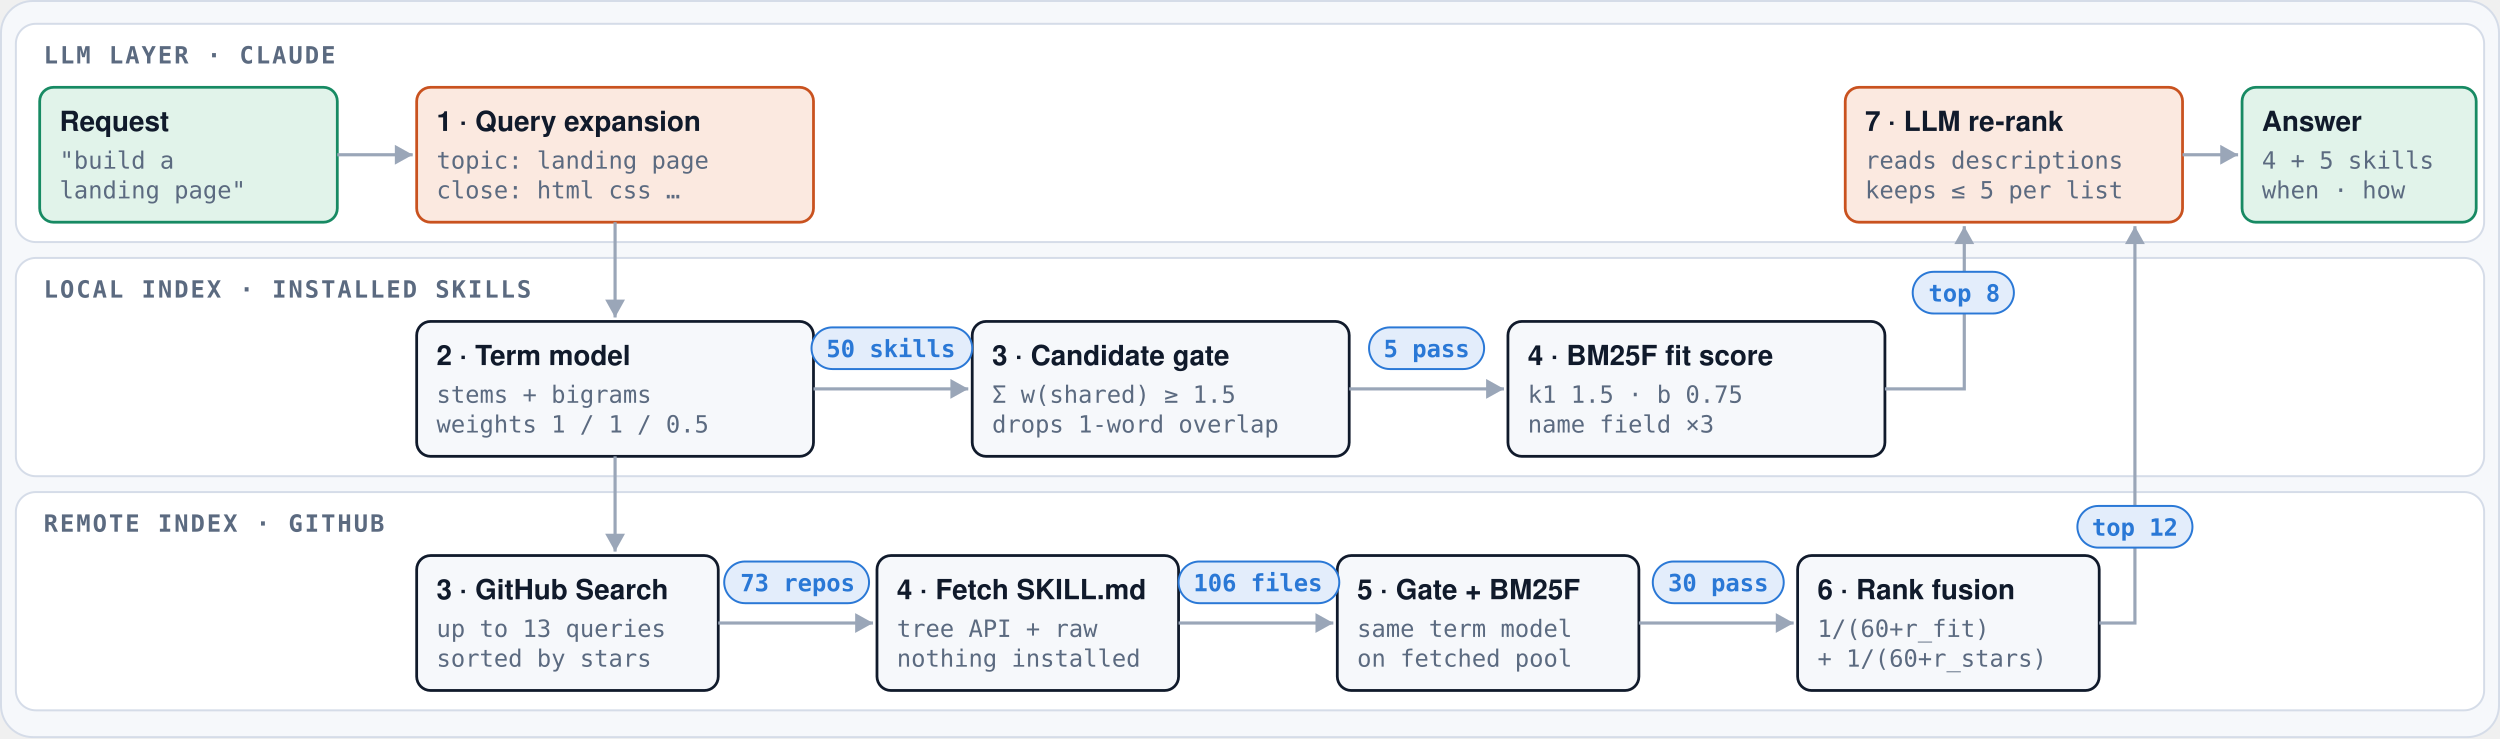
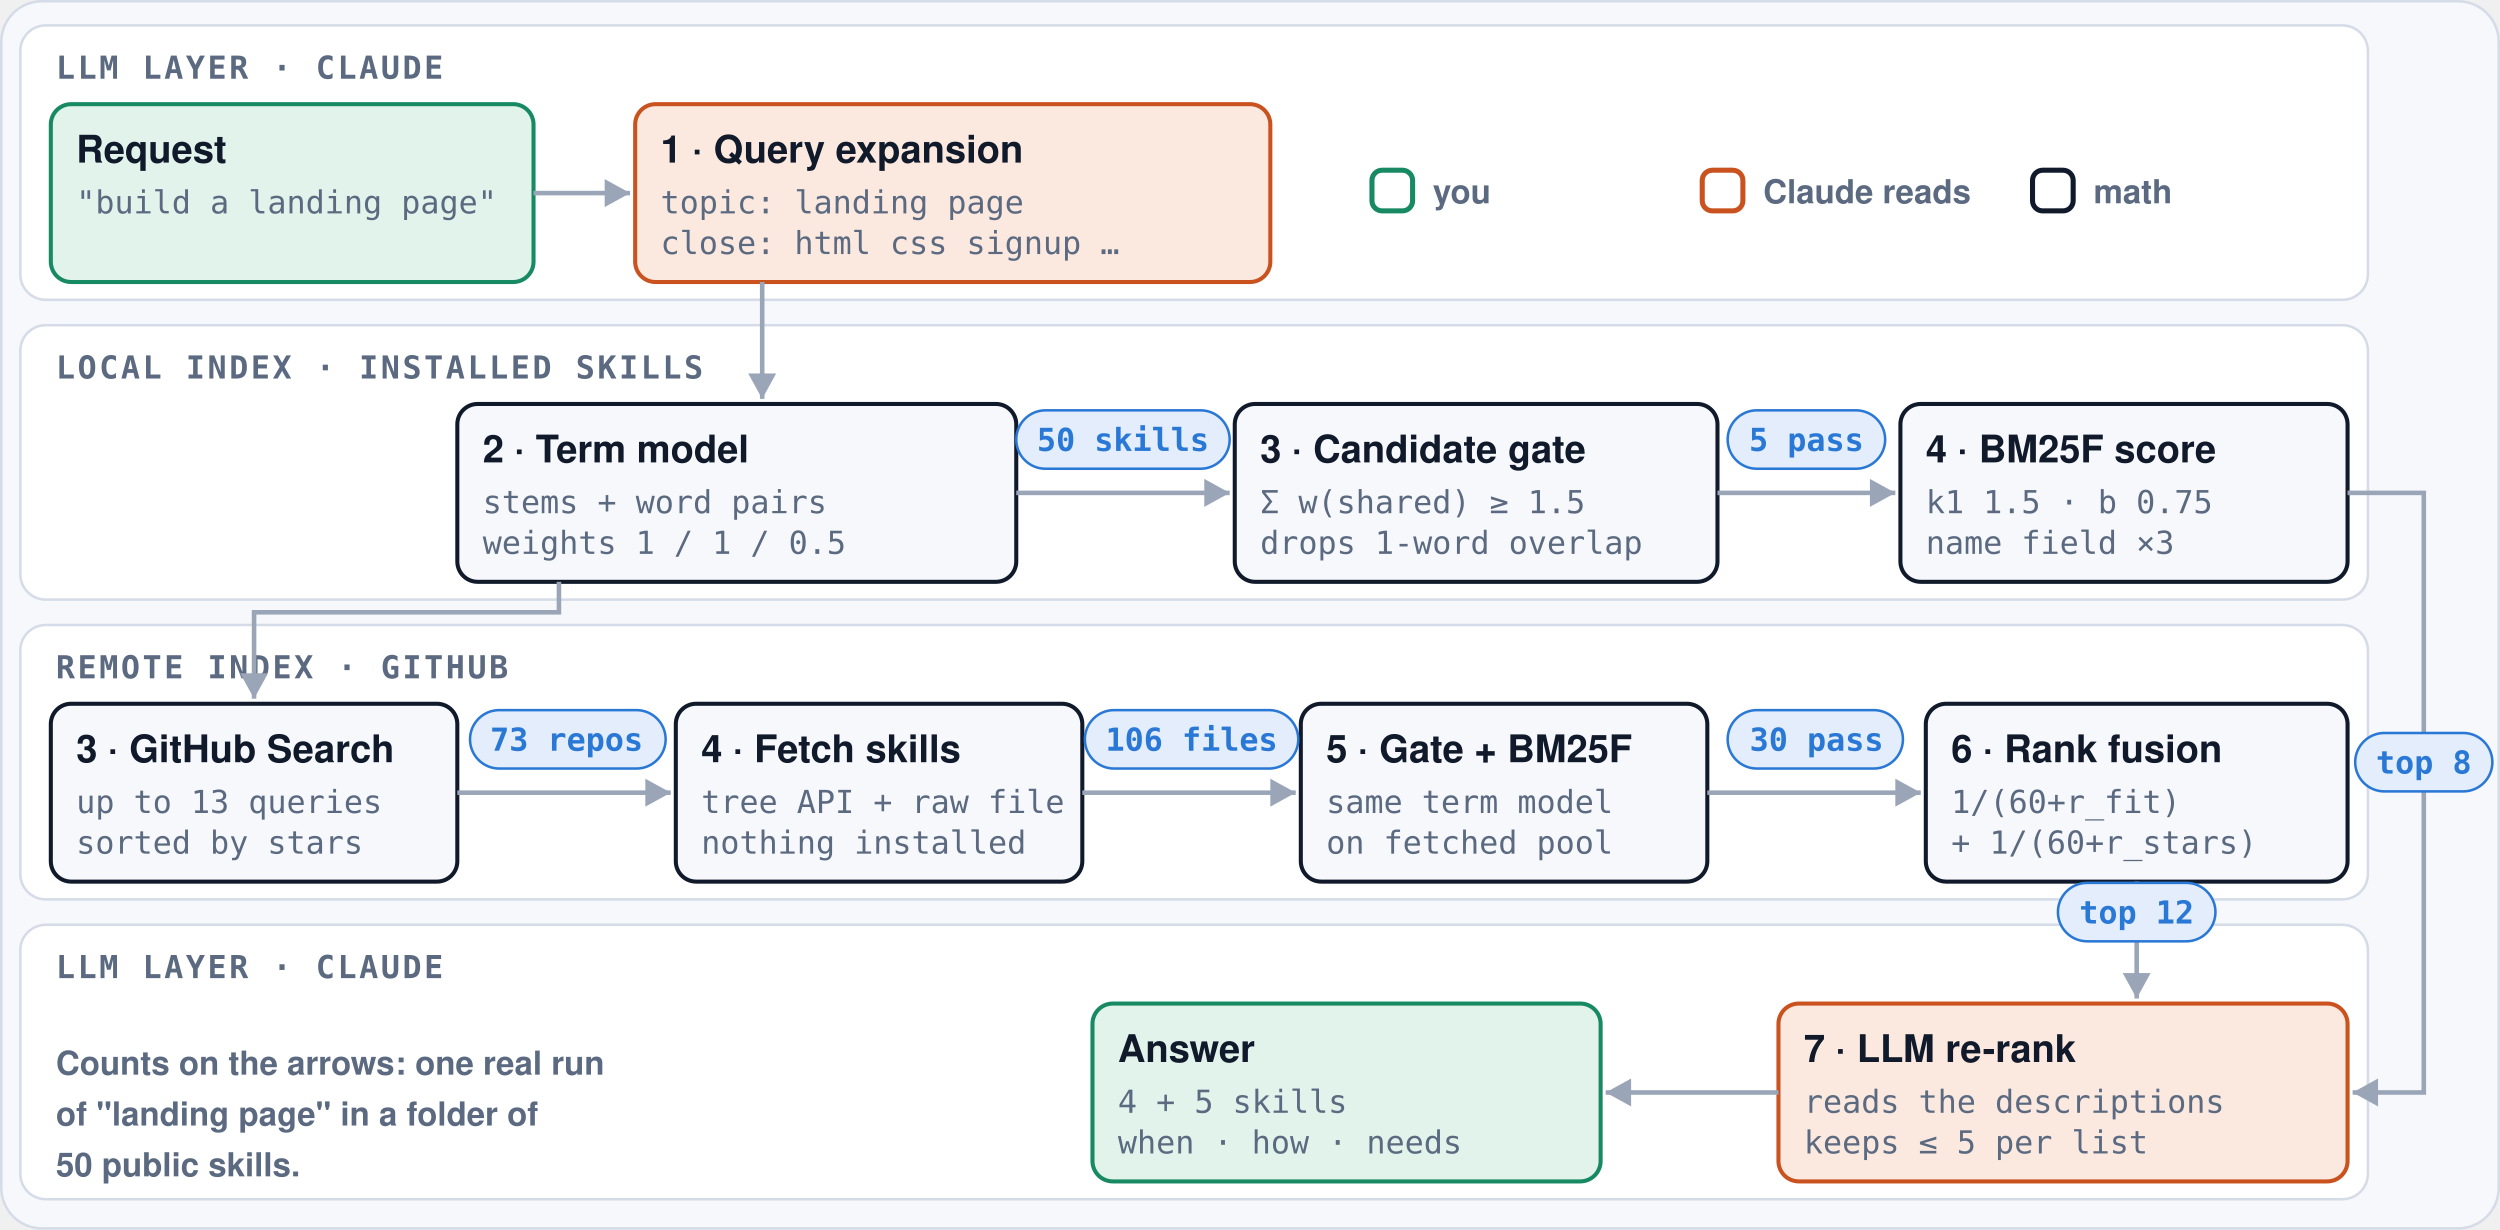
- <svg xmlns="http://www.w3.org/2000/svg" viewBox="0 0 1260 372" width="1260" height="372" role="img">
-   <rect x="0.5" y="0.5" width="1259" height="371" rx="16" fill="#F6F8FB" stroke="#D5DCE8" stroke-width="1" />
-   <rect x="8" y="12" width="1244" height="110" rx="10" fill="#FFFFFF" stroke="#D5DCE8" stroke-width="1" />
-   <text x="22" y="32" font-family="ui-monospace,SFMono-Regular,Menlo,Consolas,monospace" font-size="12" font-weight="700" fill="#5B6A80" text-anchor="start" letter-spacing="1">LLM LAYER · CLAUDE</text>
-   <rect x="8" y="130" width="1244" height="110" rx="10" fill="#FFFFFF" stroke="#D5DCE8" stroke-width="1" />
-   <text x="22" y="150" font-family="ui-monospace,SFMono-Regular,Menlo,Consolas,monospace" font-size="12" font-weight="700" fill="#5B6A80" text-anchor="start" letter-spacing="1">LOCAL INDEX · INSTALLED SKILLS</text>
-   <rect x="8" y="248" width="1244" height="110" rx="10" fill="#FFFFFF" stroke="#D5DCE8" stroke-width="1" />
-   <text x="22" y="268" font-family="ui-monospace,SFMono-Regular,Menlo,Consolas,monospace" font-size="12" font-weight="700" fill="#5B6A80" text-anchor="start" letter-spacing="1">REMOTE INDEX · GITHUB</text>
-   <rect x="20" y="44" width="150" height="68" rx="7" fill="#E1F3EA" stroke="#178A63" stroke-width="1.4" />
-   <text x="30" y="66" font-family="-apple-system,BlinkMacSystemFont,'Segoe UI',Helvetica,Arial,sans-serif" font-size="14" font-weight="700" fill="#101A2B" text-anchor="start" letter-spacing="0">Request</text>
-   <text x="30" y="85" font-family="ui-monospace,SFMono-Regular,Menlo,Consolas,monospace" font-size="12" font-weight="400" fill="#5B6A80" text-anchor="start" letter-spacing="0">"build a</text>
-   <text x="30" y="100" font-family="ui-monospace,SFMono-Regular,Menlo,Consolas,monospace" font-size="12" font-weight="400" fill="#5B6A80" text-anchor="start" letter-spacing="0">landing page"</text>
-   <rect x="210" y="44" width="200" height="68" rx="7" fill="#FBE9E0" stroke="#C9521F" stroke-width="1.4" />
-   <text x="220" y="66" font-family="-apple-system,BlinkMacSystemFont,'Segoe UI',Helvetica,Arial,sans-serif" font-size="14" font-weight="700" fill="#101A2B" text-anchor="start" letter-spacing="0">1 · Query expansion</text>
-   <text x="220" y="85" font-family="ui-monospace,SFMono-Regular,Menlo,Consolas,monospace" font-size="12" font-weight="400" fill="#5B6A80" text-anchor="start" letter-spacing="0">topic: landing page</text>
-   <text x="220" y="100" font-family="ui-monospace,SFMono-Regular,Menlo,Consolas,monospace" font-size="12" font-weight="400" fill="#5B6A80" text-anchor="start" letter-spacing="0">close: html css …</text>
-   <rect x="210" y="162" width="200" height="68" rx="7" fill="#F6F8FB" stroke="#101A2B" stroke-width="1.4" />
-   <text x="220" y="184" font-family="-apple-system,BlinkMacSystemFont,'Segoe UI',Helvetica,Arial,sans-serif" font-size="14" font-weight="700" fill="#101A2B" text-anchor="start" letter-spacing="0">2 · Term model</text>
-   <text x="220" y="203" font-family="ui-monospace,SFMono-Regular,Menlo,Consolas,monospace" font-size="12" font-weight="400" fill="#5B6A80" text-anchor="start" letter-spacing="0">stems + bigrams</text>
-   <text x="220" y="218" font-family="ui-monospace,SFMono-Regular,Menlo,Consolas,monospace" font-size="12" font-weight="400" fill="#5B6A80" text-anchor="start" letter-spacing="0">weights 1 / 1 / 0.5</text>
-   <rect x="490" y="162" width="190" height="68" rx="7" fill="#F6F8FB" stroke="#101A2B" stroke-width="1.4" />
-   <text x="500" y="184" font-family="-apple-system,BlinkMacSystemFont,'Segoe UI',Helvetica,Arial,sans-serif" font-size="14" font-weight="700" fill="#101A2B" text-anchor="start" letter-spacing="0">3 · Candidate gate</text>
-   <text x="500" y="203" font-family="ui-monospace,SFMono-Regular,Menlo,Consolas,monospace" font-size="12" font-weight="400" fill="#5B6A80" text-anchor="start" letter-spacing="0">Σ w(shared) ≥ 1.5</text>
-   <text x="500" y="218" font-family="ui-monospace,SFMono-Regular,Menlo,Consolas,monospace" font-size="12" font-weight="400" fill="#5B6A80" text-anchor="start" letter-spacing="0">drops 1-word overlap</text>
-   <rect x="760" y="162" width="190" height="68" rx="7" fill="#F6F8FB" stroke="#101A2B" stroke-width="1.4" />
-   <text x="770" y="184" font-family="-apple-system,BlinkMacSystemFont,'Segoe UI',Helvetica,Arial,sans-serif" font-size="14" font-weight="700" fill="#101A2B" text-anchor="start" letter-spacing="0">4 · BM25F fit score</text>
-   <text x="770" y="203" font-family="ui-monospace,SFMono-Regular,Menlo,Consolas,monospace" font-size="12" font-weight="400" fill="#5B6A80" text-anchor="start" letter-spacing="0">k1 1.5 · b 0.75</text>
-   <text x="770" y="218" font-family="ui-monospace,SFMono-Regular,Menlo,Consolas,monospace" font-size="12" font-weight="400" fill="#5B6A80" text-anchor="start" letter-spacing="0">name field ×3</text>
-   <rect x="210" y="280" width="152" height="68" rx="7" fill="#F6F8FB" stroke="#101A2B" stroke-width="1.4" />
-   <text x="220" y="302" font-family="-apple-system,BlinkMacSystemFont,'Segoe UI',Helvetica,Arial,sans-serif" font-size="14" font-weight="700" fill="#101A2B" text-anchor="start" letter-spacing="0">3 · GitHub Search</text>
-   <text x="220" y="321" font-family="ui-monospace,SFMono-Regular,Menlo,Consolas,monospace" font-size="12" font-weight="400" fill="#5B6A80" text-anchor="start" letter-spacing="0">up to 13 queries</text>
-   <text x="220" y="336" font-family="ui-monospace,SFMono-Regular,Menlo,Consolas,monospace" font-size="12" font-weight="400" fill="#5B6A80" text-anchor="start" letter-spacing="0">sorted by stars</text>
-   <rect x="442" y="280" width="152" height="68" rx="7" fill="#F6F8FB" stroke="#101A2B" stroke-width="1.4" />
-   <text x="452" y="302" font-family="-apple-system,BlinkMacSystemFont,'Segoe UI',Helvetica,Arial,sans-serif" font-size="14" font-weight="700" fill="#101A2B" text-anchor="start" letter-spacing="0">4 · Fetch SKILL.md</text>
-   <text x="452" y="321" font-family="ui-monospace,SFMono-Regular,Menlo,Consolas,monospace" font-size="12" font-weight="400" fill="#5B6A80" text-anchor="start" letter-spacing="0">tree API + raw</text>
-   <text x="452" y="336" font-family="ui-monospace,SFMono-Regular,Menlo,Consolas,monospace" font-size="12" font-weight="400" fill="#5B6A80" text-anchor="start" letter-spacing="0">nothing installed</text>
-   <rect x="674" y="280" width="152" height="68" rx="7" fill="#F6F8FB" stroke="#101A2B" stroke-width="1.4" />
-   <text x="684" y="302" font-family="-apple-system,BlinkMacSystemFont,'Segoe UI',Helvetica,Arial,sans-serif" font-size="14" font-weight="700" fill="#101A2B" text-anchor="start" letter-spacing="0">5 · Gate + BM25F</text>
-   <text x="684" y="321" font-family="ui-monospace,SFMono-Regular,Menlo,Consolas,monospace" font-size="12" font-weight="400" fill="#5B6A80" text-anchor="start" letter-spacing="0">same term model</text>
-   <text x="684" y="336" font-family="ui-monospace,SFMono-Regular,Menlo,Consolas,monospace" font-size="12" font-weight="400" fill="#5B6A80" text-anchor="start" letter-spacing="0">on fetched pool</text>
-   <rect x="906" y="280" width="152" height="68" rx="7" fill="#F6F8FB" stroke="#101A2B" stroke-width="1.4" />
-   <text x="916" y="302" font-family="-apple-system,BlinkMacSystemFont,'Segoe UI',Helvetica,Arial,sans-serif" font-size="14" font-weight="700" fill="#101A2B" text-anchor="start" letter-spacing="0">6 · Rank fusion</text>
-   <text x="916" y="321" font-family="ui-monospace,SFMono-Regular,Menlo,Consolas,monospace" font-size="12" font-weight="400" fill="#5B6A80" text-anchor="start" letter-spacing="0">1/(60+r_fit)</text>
-   <text x="916" y="336" font-family="ui-monospace,SFMono-Regular,Menlo,Consolas,monospace" font-size="12" font-weight="400" fill="#5B6A80" text-anchor="start" letter-spacing="0">+ 1/(60+r_stars)</text>
-   <rect x="930" y="44" width="170" height="68" rx="7" fill="#FBE9E0" stroke="#C9521F" stroke-width="1.4" />
-   <text x="940" y="66" font-family="-apple-system,BlinkMacSystemFont,'Segoe UI',Helvetica,Arial,sans-serif" font-size="14" font-weight="700" fill="#101A2B" text-anchor="start" letter-spacing="0">7 · LLM re-rank</text>
-   <text x="940" y="85" font-family="ui-monospace,SFMono-Regular,Menlo,Consolas,monospace" font-size="12" font-weight="400" fill="#5B6A80" text-anchor="start" letter-spacing="0">reads descriptions</text>
-   <text x="940" y="100" font-family="ui-monospace,SFMono-Regular,Menlo,Consolas,monospace" font-size="12" font-weight="400" fill="#5B6A80" text-anchor="start" letter-spacing="0">keeps ≤ 5 per list</text>
-   <rect x="1130" y="44" width="118" height="68" rx="7" fill="#E1F3EA" stroke="#178A63" stroke-width="1.4" />
-   <text x="1140" y="66" font-family="-apple-system,BlinkMacSystemFont,'Segoe UI',Helvetica,Arial,sans-serif" font-size="14" font-weight="700" fill="#101A2B" text-anchor="start" letter-spacing="0">Answer</text>
-   <text x="1140" y="85" font-family="ui-monospace,SFMono-Regular,Menlo,Consolas,monospace" font-size="12" font-weight="400" fill="#5B6A80" text-anchor="start" letter-spacing="0">4 + 5 skills</text>
-   <text x="1140" y="100" font-family="ui-monospace,SFMono-Regular,Menlo,Consolas,monospace" font-size="12" font-weight="400" fill="#5B6A80" text-anchor="start" letter-spacing="0">when · how</text>
-   <path d="M170 78 L208 78" fill="none" stroke="#9AA6B8" stroke-width="1.6" />
-   <path d="M199 73 L208 78 L199 83 Z" fill="#9AA6B8" />
-   <path d="M310 112 L310 160" fill="none" stroke="#9AA6B8" stroke-width="1.6" />
-   <path d="M305 151 L310 160 L315 151 Z" fill="#9AA6B8" />
-   <path d="M310 230 L310 278" fill="none" stroke="#9AA6B8" stroke-width="1.6" />
-   <path d="M305 269 L310 278 L315 269 Z" fill="#9AA6B8" />
-   <path d="M410 196 L488 196" fill="none" stroke="#9AA6B8" stroke-width="1.6" />
-   <path d="M479 191 L488 196 L479 201 Z" fill="#9AA6B8" />
-   <rect x="409" y="165" width="81" height="21" rx="10.5" fill="#E3EDFB" stroke="#2A78D6" stroke-width="1" />
-   <text x="449" y="180" font-family="ui-monospace,SFMono-Regular,Menlo,Consolas,monospace" font-size="12" font-weight="700" fill="#2A78D6" text-anchor="middle" letter-spacing="0">50 skills</text>
-   <path d="M680 196 L758 196" fill="none" stroke="#9AA6B8" stroke-width="1.6" />
-   <path d="M749 191 L758 196 L749 201 Z" fill="#9AA6B8" />
-   <rect x="690" y="165" width="58" height="21" rx="10.5" fill="#E3EDFB" stroke="#2A78D6" stroke-width="1" />
-   <text x="719" y="180" font-family="ui-monospace,SFMono-Regular,Menlo,Consolas,monospace" font-size="12" font-weight="700" fill="#2A78D6" text-anchor="middle" letter-spacing="0">5 pass</text>
-   <path d="M950 196 L990 196 L990 114" fill="none" stroke="#9AA6B8" stroke-width="1.6" />
-   <path d="M985 123 L990 114 L995 123 Z" fill="#9AA6B8" />
-   <rect x="964" y="137" width="51" height="21" rx="10.5" fill="#E3EDFB" stroke="#2A78D6" stroke-width="1" />
-   <text x="990" y="152" font-family="ui-monospace,SFMono-Regular,Menlo,Consolas,monospace" font-size="12" font-weight="700" fill="#2A78D6" text-anchor="middle" letter-spacing="0">top 8</text>
-   <path d="M362 314 L440 314" fill="none" stroke="#9AA6B8" stroke-width="1.6" />
-   <path d="M431 309 L440 314 L431 319 Z" fill="#9AA6B8" />
-   <rect x="365" y="283" width="73" height="21" rx="10.5" fill="#E3EDFB" stroke="#2A78D6" stroke-width="1" />
-   <text x="402" y="298" font-family="ui-monospace,SFMono-Regular,Menlo,Consolas,monospace" font-size="12" font-weight="700" fill="#2A78D6" text-anchor="middle" letter-spacing="0">73 repos</text>
-   <path d="M594 314 L672 314" fill="none" stroke="#9AA6B8" stroke-width="1.6" />
-   <path d="M663 309 L672 314 L663 319 Z" fill="#9AA6B8" />
-   <rect x="594" y="283" width="81" height="21" rx="10.5" fill="#E3EDFB" stroke="#2A78D6" stroke-width="1" />
-   <text x="634" y="298" font-family="ui-monospace,SFMono-Regular,Menlo,Consolas,monospace" font-size="12" font-weight="700" fill="#2A78D6" text-anchor="middle" letter-spacing="0">106 files</text>
-   <path d="M826 314 L904 314" fill="none" stroke="#9AA6B8" stroke-width="1.6" />
-   <path d="M895 309 L904 314 L895 319 Z" fill="#9AA6B8" />
-   <rect x="833" y="283" width="66" height="21" rx="10.5" fill="#E3EDFB" stroke="#2A78D6" stroke-width="1" />
-   <text x="866" y="298" font-family="ui-monospace,SFMono-Regular,Menlo,Consolas,monospace" font-size="12" font-weight="700" fill="#2A78D6" text-anchor="middle" letter-spacing="0">30 pass</text>
-   <path d="M1058 314 L1076 314 L1076 114" fill="none" stroke="#9AA6B8" stroke-width="1.6" />
-   <path d="M1071 123 L1076 114 L1081 123 Z" fill="#9AA6B8" />
-   <rect x="1047" y="255" width="58" height="21" rx="10.5" fill="#E3EDFB" stroke="#2A78D6" stroke-width="1" />
-   <text x="1076" y="270" font-family="ui-monospace,SFMono-Regular,Menlo,Consolas,monospace" font-size="12" font-weight="700" fill="#2A78D6" text-anchor="middle" letter-spacing="0">top 12</text>
-   <path d="M1100 78 L1128 78" fill="none" stroke="#9AA6B8" stroke-width="1.6" />
-   <path d="M1119 73 L1128 78 L1119 83 Z" fill="#9AA6B8" />
+ <svg xmlns="http://www.w3.org/2000/svg" viewBox="0 0 984 484" width="984" height="484" role="img">
+   <rect x="0.5" y="0.5" width="983" height="483" rx="16" fill="#F6F8FB" stroke="#D5DCE8" stroke-width="1" />
+   <rect x="8" y="10" width="924" height="108" rx="10" fill="#FFFFFF" stroke="#D5DCE8" stroke-width="1" />
+   <text x="22" y="31" font-family="ui-monospace,SFMono-Regular,Menlo,Consolas,monospace" font-size="12.5" font-weight="700" fill="#5B6A80" text-anchor="start" letter-spacing="1">LLM LAYER · CLAUDE</text>
+   <rect x="8" y="128" width="924" height="108" rx="10" fill="#FFFFFF" stroke="#D5DCE8" stroke-width="1" />
+   <text x="22" y="149" font-family="ui-monospace,SFMono-Regular,Menlo,Consolas,monospace" font-size="12.5" font-weight="700" fill="#5B6A80" text-anchor="start" letter-spacing="1">LOCAL INDEX · INSTALLED SKILLS</text>
+   <rect x="8" y="246" width="924" height="108" rx="10" fill="#FFFFFF" stroke="#D5DCE8" stroke-width="1" />
+   <text x="22" y="267" font-family="ui-monospace,SFMono-Regular,Menlo,Consolas,monospace" font-size="12.5" font-weight="700" fill="#5B6A80" text-anchor="start" letter-spacing="1">REMOTE INDEX · GITHUB</text>
+   <rect x="8" y="364" width="924" height="108" rx="10" fill="#FFFFFF" stroke="#D5DCE8" stroke-width="1" />
+   <text x="22" y="385" font-family="ui-monospace,SFMono-Regular,Menlo,Consolas,monospace" font-size="12.5" font-weight="700" fill="#5B6A80" text-anchor="start" letter-spacing="1">LLM LAYER · CLAUDE</text>
+   <rect x="20" y="41" width="190" height="70" rx="8" fill="#E1F3EA" stroke="#178A63" stroke-width="1.6" />
+   <text x="30" y="64" font-family="-apple-system,BlinkMacSystemFont,'Segoe UI',Helvetica,Arial,sans-serif" font-size="15" font-weight="700" fill="#101A2B" text-anchor="start" letter-spacing="0">Request</text>
+   <text x="30" y="84" font-family="ui-monospace,SFMono-Regular,Menlo,Consolas,monospace" font-size="12.5" font-weight="400" fill="#5B6A80" text-anchor="start" letter-spacing="0">"build a landing page"</text>
+   <rect x="250" y="41" width="250" height="70" rx="8" fill="#FBE9E0" stroke="#C9521F" stroke-width="1.6" />
+   <text x="260" y="64" font-family="-apple-system,BlinkMacSystemFont,'Segoe UI',Helvetica,Arial,sans-serif" font-size="15" font-weight="700" fill="#101A2B" text-anchor="start" letter-spacing="0">1 · Query expansion</text>
+   <text x="260" y="84" font-family="ui-monospace,SFMono-Regular,Menlo,Consolas,monospace" font-size="12.5" font-weight="400" fill="#5B6A80" text-anchor="start" letter-spacing="0">topic: landing page</text>
+   <text x="260" y="100" font-family="ui-monospace,SFMono-Regular,Menlo,Consolas,monospace" font-size="12.5" font-weight="400" fill="#5B6A80" text-anchor="start" letter-spacing="0">close: html css signup …</text>
+   <rect x="180" y="159" width="220" height="70" rx="8" fill="#F6F8FB" stroke="#101A2B" stroke-width="1.6" />
+   <text x="190" y="182" font-family="-apple-system,BlinkMacSystemFont,'Segoe UI',Helvetica,Arial,sans-serif" font-size="15" font-weight="700" fill="#101A2B" text-anchor="start" letter-spacing="0">2 · Term model</text>
+   <text x="190" y="202" font-family="ui-monospace,SFMono-Regular,Menlo,Consolas,monospace" font-size="12.5" font-weight="400" fill="#5B6A80" text-anchor="start" letter-spacing="0">stems + word pairs</text>
+   <text x="190" y="218" font-family="ui-monospace,SFMono-Regular,Menlo,Consolas,monospace" font-size="12.5" font-weight="400" fill="#5B6A80" text-anchor="start" letter-spacing="0">weights 1 / 1 / 0.5</text>
+   <rect x="486" y="159" width="190" height="70" rx="8" fill="#F6F8FB" stroke="#101A2B" stroke-width="1.6" />
+   <text x="496" y="182" font-family="-apple-system,BlinkMacSystemFont,'Segoe UI',Helvetica,Arial,sans-serif" font-size="15" font-weight="700" fill="#101A2B" text-anchor="start" letter-spacing="0">3 · Candidate gate</text>
+   <text x="496" y="202" font-family="ui-monospace,SFMono-Regular,Menlo,Consolas,monospace" font-size="12.5" font-weight="400" fill="#5B6A80" text-anchor="start" letter-spacing="0">Σ w(shared) ≥ 1.5</text>
+   <text x="496" y="218" font-family="ui-monospace,SFMono-Regular,Menlo,Consolas,monospace" font-size="12.5" font-weight="400" fill="#5B6A80" text-anchor="start" letter-spacing="0">drops 1-word overlap</text>
+   <rect x="748" y="159" width="176" height="70" rx="8" fill="#F6F8FB" stroke="#101A2B" stroke-width="1.6" />
+   <text x="758" y="182" font-family="-apple-system,BlinkMacSystemFont,'Segoe UI',Helvetica,Arial,sans-serif" font-size="15" font-weight="700" fill="#101A2B" text-anchor="start" letter-spacing="0">4 · BM25F score</text>
+   <text x="758" y="202" font-family="ui-monospace,SFMono-Regular,Menlo,Consolas,monospace" font-size="12.5" font-weight="400" fill="#5B6A80" text-anchor="start" letter-spacing="0">k1 1.5 · b 0.75</text>
+   <text x="758" y="218" font-family="ui-monospace,SFMono-Regular,Menlo,Consolas,monospace" font-size="12.5" font-weight="400" fill="#5B6A80" text-anchor="start" letter-spacing="0">name field ×3</text>
+   <rect x="20" y="277" width="160" height="70" rx="8" fill="#F6F8FB" stroke="#101A2B" stroke-width="1.6" />
+   <text x="30" y="300" font-family="-apple-system,BlinkMacSystemFont,'Segoe UI',Helvetica,Arial,sans-serif" font-size="15" font-weight="700" fill="#101A2B" text-anchor="start" letter-spacing="0">3 · GitHub Search</text>
+   <text x="30" y="320" font-family="ui-monospace,SFMono-Regular,Menlo,Consolas,monospace" font-size="12.5" font-weight="400" fill="#5B6A80" text-anchor="start" letter-spacing="0">up to 13 queries</text>
+   <text x="30" y="336" font-family="ui-monospace,SFMono-Regular,Menlo,Consolas,monospace" font-size="12.5" font-weight="400" fill="#5B6A80" text-anchor="start" letter-spacing="0">sorted by stars</text>
+   <rect x="266" y="277" width="160" height="70" rx="8" fill="#F6F8FB" stroke="#101A2B" stroke-width="1.6" />
+   <text x="276" y="300" font-family="-apple-system,BlinkMacSystemFont,'Segoe UI',Helvetica,Arial,sans-serif" font-size="15" font-weight="700" fill="#101A2B" text-anchor="start" letter-spacing="0">4 · Fetch skills</text>
+   <text x="276" y="320" font-family="ui-monospace,SFMono-Regular,Menlo,Consolas,monospace" font-size="12.5" font-weight="400" fill="#5B6A80" text-anchor="start" letter-spacing="0">tree API + raw file</text>
+   <text x="276" y="336" font-family="ui-monospace,SFMono-Regular,Menlo,Consolas,monospace" font-size="12.5" font-weight="400" fill="#5B6A80" text-anchor="start" letter-spacing="0">nothing installed</text>
+   <rect x="512" y="277" width="160" height="70" rx="8" fill="#F6F8FB" stroke="#101A2B" stroke-width="1.6" />
+   <text x="522" y="300" font-family="-apple-system,BlinkMacSystemFont,'Segoe UI',Helvetica,Arial,sans-serif" font-size="15" font-weight="700" fill="#101A2B" text-anchor="start" letter-spacing="0">5 · Gate + BM25F</text>
+   <text x="522" y="320" font-family="ui-monospace,SFMono-Regular,Menlo,Consolas,monospace" font-size="12.5" font-weight="400" fill="#5B6A80" text-anchor="start" letter-spacing="0">same term model</text>
+   <text x="522" y="336" font-family="ui-monospace,SFMono-Regular,Menlo,Consolas,monospace" font-size="12.5" font-weight="400" fill="#5B6A80" text-anchor="start" letter-spacing="0">on fetched pool</text>
+   <rect x="758" y="277" width="166" height="70" rx="8" fill="#F6F8FB" stroke="#101A2B" stroke-width="1.6" />
+   <text x="768" y="300" font-family="-apple-system,BlinkMacSystemFont,'Segoe UI',Helvetica,Arial,sans-serif" font-size="15" font-weight="700" fill="#101A2B" text-anchor="start" letter-spacing="0">6 · Rank fusion</text>
+   <text x="768" y="320" font-family="ui-monospace,SFMono-Regular,Menlo,Consolas,monospace" font-size="12.5" font-weight="400" fill="#5B6A80" text-anchor="start" letter-spacing="0">1/(60+r_fit)</text>
+   <text x="768" y="336" font-family="ui-monospace,SFMono-Regular,Menlo,Consolas,monospace" font-size="12.5" font-weight="400" fill="#5B6A80" text-anchor="start" letter-spacing="0">+ 1/(60+r_stars)</text>
+   <rect x="700" y="395" width="224" height="70" rx="8" fill="#FBE9E0" stroke="#C9521F" stroke-width="1.6" />
+   <text x="710" y="418" font-family="-apple-system,BlinkMacSystemFont,'Segoe UI',Helvetica,Arial,sans-serif" font-size="15" font-weight="700" fill="#101A2B" text-anchor="start" letter-spacing="0">7 · LLM re-rank</text>
+   <text x="710" y="438" font-family="ui-monospace,SFMono-Regular,Menlo,Consolas,monospace" font-size="12.5" font-weight="400" fill="#5B6A80" text-anchor="start" letter-spacing="0">reads the descriptions</text>
+   <text x="710" y="454" font-family="ui-monospace,SFMono-Regular,Menlo,Consolas,monospace" font-size="12.5" font-weight="400" fill="#5B6A80" text-anchor="start" letter-spacing="0">keeps ≤ 5 per list</text>
+   <rect x="430" y="395" width="200" height="70" rx="8" fill="#E1F3EA" stroke="#178A63" stroke-width="1.6" />
+   <text x="440" y="418" font-family="-apple-system,BlinkMacSystemFont,'Segoe UI',Helvetica,Arial,sans-serif" font-size="15" font-weight="700" fill="#101A2B" text-anchor="start" letter-spacing="0">Answer</text>
+   <text x="440" y="438" font-family="ui-monospace,SFMono-Regular,Menlo,Consolas,monospace" font-size="12.5" font-weight="400" fill="#5B6A80" text-anchor="start" letter-spacing="0">4 + 5 skills</text>
+   <text x="440" y="454" font-family="ui-monospace,SFMono-Regular,Menlo,Consolas,monospace" font-size="12.5" font-weight="400" fill="#5B6A80" text-anchor="start" letter-spacing="0">when · how · needs</text>
+   <path d="M210 76 L248 76" fill="none" stroke="#9AA6B8" stroke-width="1.8" />
+   <path d="M238 70.5 L248 76 L238 81.5 Z" fill="#9AA6B8" />
+   <path d="M300 111 L300 157" fill="none" stroke="#9AA6B8" stroke-width="1.8" />
+   <path d="M294.5 147 L300 157 L305.5 147 Z" fill="#9AA6B8" />
+   <path d="M220 229 L220 241 L100 241 L100 275" fill="none" stroke="#9AA6B8" stroke-width="1.8" />
+   <path d="M94.5 265 L100 275 L105.5 265 Z" fill="#9AA6B8" />
+   <path d="M400 194 L484 194" fill="none" stroke="#9AA6B8" stroke-width="1.8" />
+   <path d="M474 188.5 L484 194 L474 199.5 Z" fill="#9AA6B8" />
+   <rect x="400" y="161.5" width="84" height="23" rx="11.5" fill="#E3EDFB" stroke="#2A78D6" stroke-width="1" />
+   <text x="442" y="177.5" font-family="ui-monospace,SFMono-Regular,Menlo,Consolas,monospace" font-size="12.5" font-weight="700" fill="#2A78D6" text-anchor="middle" letter-spacing="0">50 skills</text>
+   <path d="M676 194 L746 194" fill="none" stroke="#9AA6B8" stroke-width="1.8" />
+   <path d="M736 188.5 L746 194 L736 199.5 Z" fill="#9AA6B8" />
+   <rect x="680" y="161.5" width="62" height="23" rx="11.5" fill="#E3EDFB" stroke="#2A78D6" stroke-width="1" />
+   <text x="711" y="177.5" font-family="ui-monospace,SFMono-Regular,Menlo,Consolas,monospace" font-size="12.5" font-weight="700" fill="#2A78D6" text-anchor="middle" letter-spacing="0">5 pass</text>
+   <path d="M180 312 L264 312" fill="none" stroke="#9AA6B8" stroke-width="1.8" />
+   <path d="M254 306.5 L264 312 L254 317.5 Z" fill="#9AA6B8" />
+   <rect x="185" y="279.5" width="77" height="23" rx="11.5" fill="#E3EDFB" stroke="#2A78D6" stroke-width="1" />
+   <text x="223" y="295.5" font-family="ui-monospace,SFMono-Regular,Menlo,Consolas,monospace" font-size="12.5" font-weight="700" fill="#2A78D6" text-anchor="middle" letter-spacing="0">73 repos</text>
+   <path d="M426 312 L510 312" fill="none" stroke="#9AA6B8" stroke-width="1.8" />
+   <path d="M500 306.5 L510 312 L500 317.5 Z" fill="#9AA6B8" />
+   <rect x="427" y="279.5" width="84" height="23" rx="11.5" fill="#E3EDFB" stroke="#2A78D6" stroke-width="1" />
+   <text x="469" y="295.5" font-family="ui-monospace,SFMono-Regular,Menlo,Consolas,monospace" font-size="12.5" font-weight="700" fill="#2A78D6" text-anchor="middle" letter-spacing="0">106 files</text>
+   <path d="M672 312 L756 312" fill="none" stroke="#9AA6B8" stroke-width="1.8" />
+   <path d="M746 306.5 L756 312 L746 317.5 Z" fill="#9AA6B8" />
+   <rect x="680" y="279.5" width="69" height="23" rx="11.5" fill="#E3EDFB" stroke="#2A78D6" stroke-width="1" />
+   <text x="715" y="295.5" font-family="ui-monospace,SFMono-Regular,Menlo,Consolas,monospace" font-size="12.5" font-weight="700" fill="#2A78D6" text-anchor="middle" letter-spacing="0">30 pass</text>
+   <path d="M924 194 L954 194 L954 430 L926 430" fill="none" stroke="#9AA6B8" stroke-width="1.8" />
+   <path d="M936 424.5 L926 430 L936 435.5 Z" fill="#9AA6B8" />
+   <rect x="927" y="288.5" width="54" height="23" rx="11.5" fill="#E3EDFB" stroke="#2A78D6" stroke-width="1" />
+   <text x="954" y="304.5" font-family="ui-monospace,SFMono-Regular,Menlo,Consolas,monospace" font-size="12.5" font-weight="700" fill="#2A78D6" text-anchor="middle" letter-spacing="0">top 8</text>
+   <path d="M841 347 L841 393" fill="none" stroke="#9AA6B8" stroke-width="1.8" />
+   <path d="M835.5 383 L841 393 L846.5 383 Z" fill="#9AA6B8" />
+   <rect x="810" y="347.5" width="62" height="23" rx="11.5" fill="#E3EDFB" stroke="#2A78D6" stroke-width="1" />
+   <text x="841" y="363.5" font-family="ui-monospace,SFMono-Regular,Menlo,Consolas,monospace" font-size="12.5" font-weight="700" fill="#2A78D6" text-anchor="middle" letter-spacing="0">top 12</text>
+   <path d="M700 430 L632 430" fill="none" stroke="#9AA6B8" stroke-width="1.8" />
+   <path d="M642 424.5 L632 430 L642 435.5 Z" fill="#9AA6B8" />
+   <text x="22" y="423" font-family="-apple-system,BlinkMacSystemFont,'Segoe UI',Helvetica,Arial,sans-serif" font-size="13" font-weight="600" fill="#5B6A80" text-anchor="start" letter-spacing="0">Counts on the arrows: one real run</text>
+   <text x="22" y="443" font-family="-apple-system,BlinkMacSystemFont,'Segoe UI',Helvetica,Arial,sans-serif" font-size="13" font-weight="600" fill="#5B6A80" text-anchor="start" letter-spacing="0">of "landing page" in a folder of</text>
+   <text x="22" y="463" font-family="-apple-system,BlinkMacSystemFont,'Segoe UI',Helvetica,Arial,sans-serif" font-size="13" font-weight="600" fill="#5B6A80" text-anchor="start" letter-spacing="0">50 public skills.</text>
+   <rect x="540" y="67" width="16" height="16" rx="4" fill="none" stroke="#178A63" stroke-width="2" />
+   <text x="564" y="80" font-family="-apple-system,BlinkMacSystemFont,'Segoe UI',Helvetica,Arial,sans-serif" font-size="13" font-weight="600" fill="#5B6A80" text-anchor="start" letter-spacing="0">you</text>
+   <rect x="670" y="67" width="16" height="16" rx="4" fill="none" stroke="#C9521F" stroke-width="2" />
+   <text x="694" y="80" font-family="-apple-system,BlinkMacSystemFont,'Segoe UI',Helvetica,Arial,sans-serif" font-size="13" font-weight="600" fill="#5B6A80" text-anchor="start" letter-spacing="0">Claude reads</text>
+   <rect x="800" y="67" width="16" height="16" rx="4" fill="none" stroke="#101A2B" stroke-width="2" />
+   <text x="824" y="80" font-family="-apple-system,BlinkMacSystemFont,'Segoe UI',Helvetica,Arial,sans-serif" font-size="13" font-weight="600" fill="#5B6A80" text-anchor="start" letter-spacing="0">math</text>
</svg>
